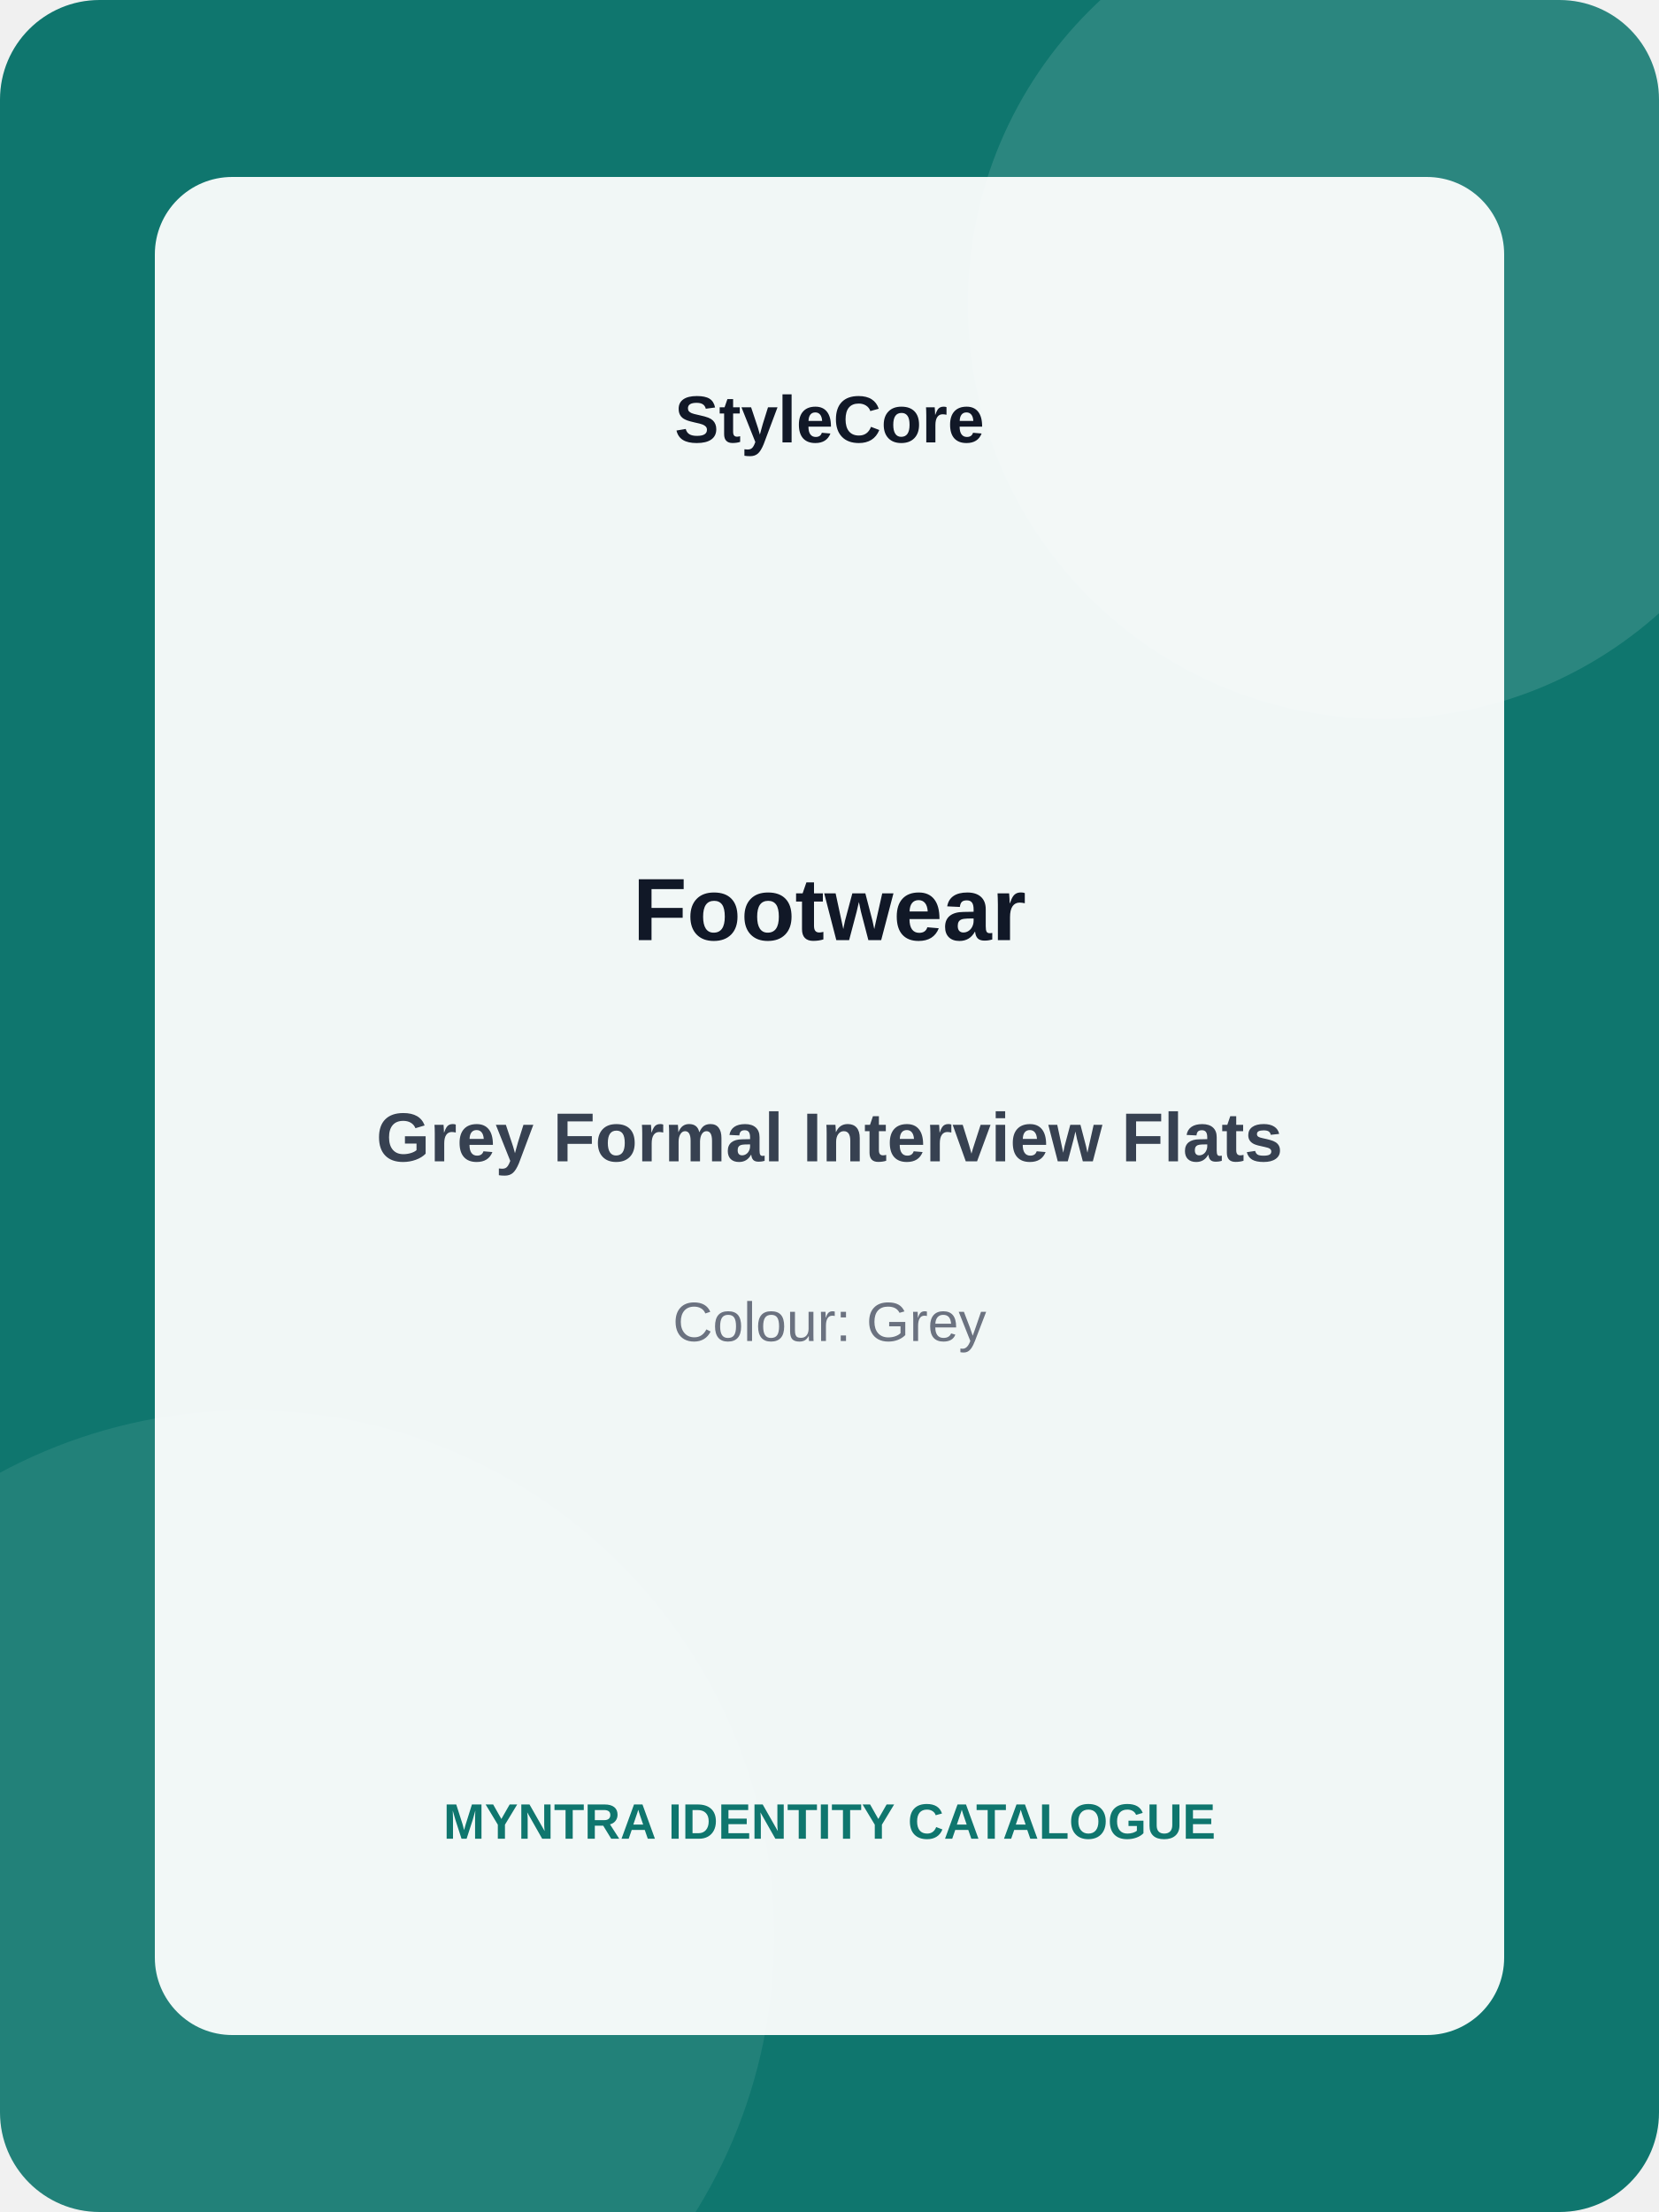
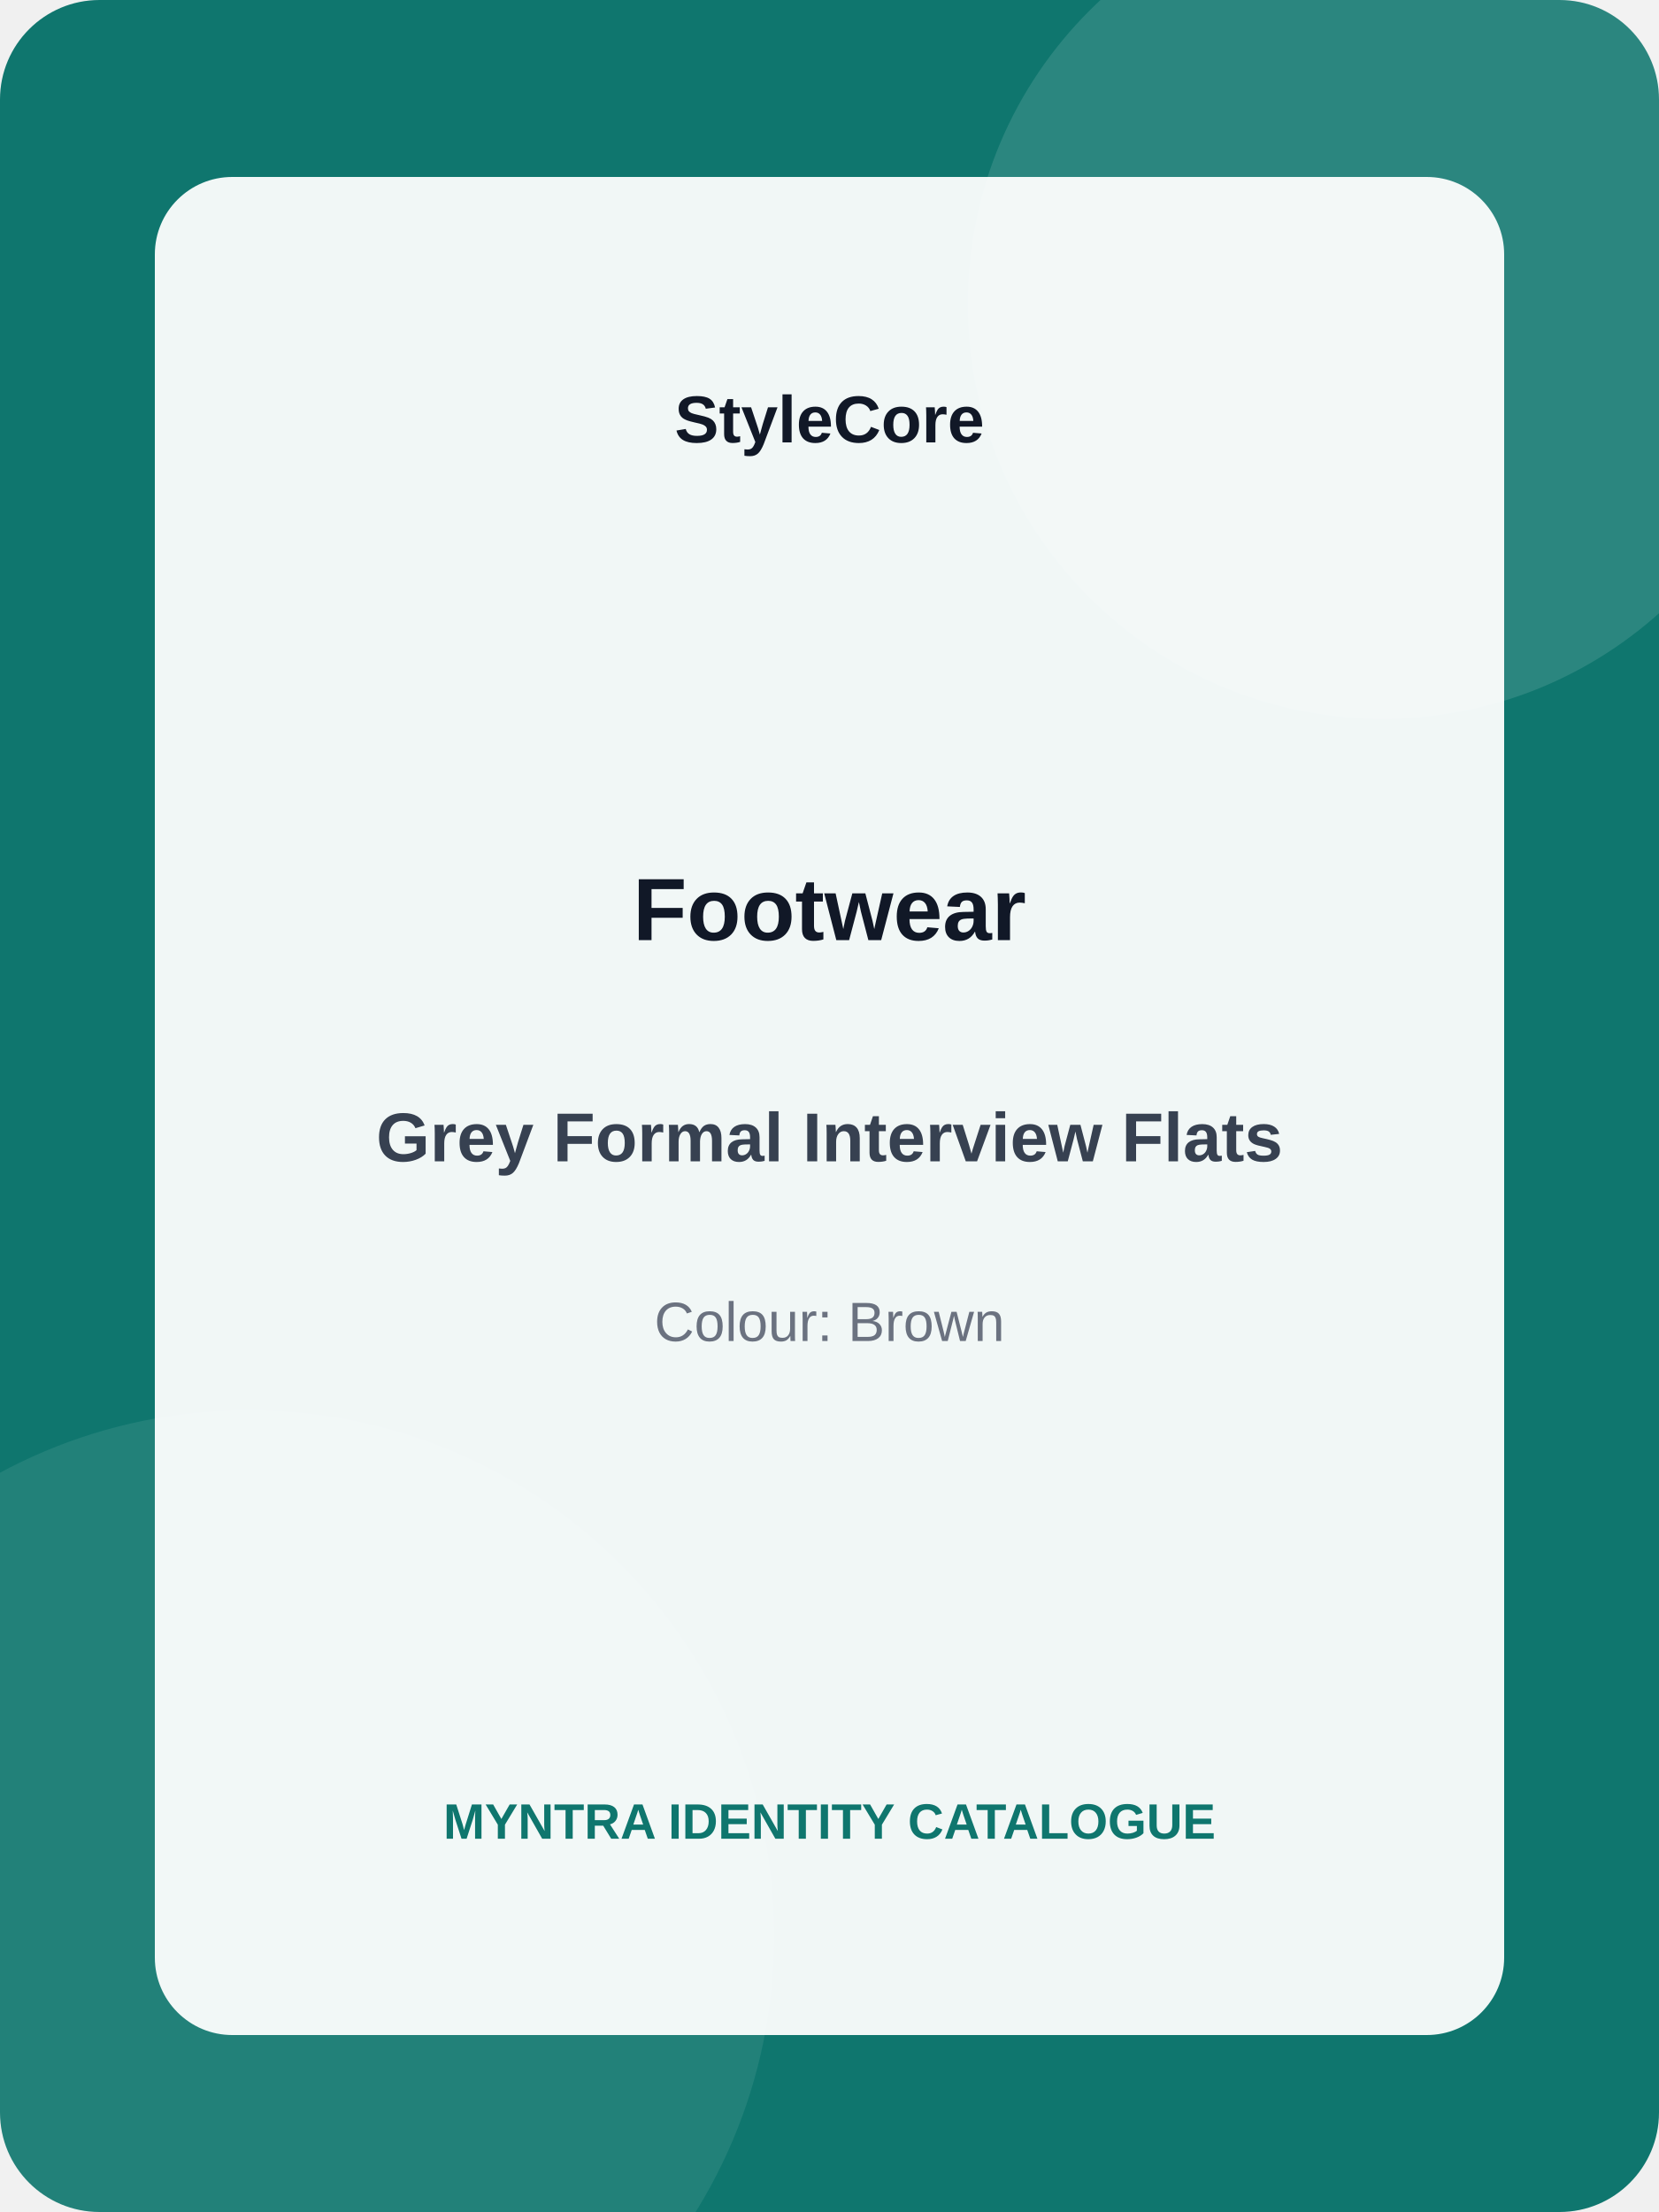
<svg xmlns="http://www.w3.org/2000/svg" width="600" height="800" viewBox="0 0 600 800" role="img" aria-labelledby="title description">
  <rect width="600" height="800" rx="36" fill="#0f766e" />
  <circle cx="500" cy="110" r="150" fill="#ffffff" opacity="0.12" />
  <circle cx="90" cy="700" r="190" fill="#ffffff" opacity="0.08" />
  <rect x="56" y="64" width="488" height="672" rx="28" fill="#ffffff" opacity="0.94" />
  <text x="300" y="160" text-anchor="middle" font-family="Arial, sans-serif" font-size="24" font-weight="700" fill="#111827">
    StyleCore
  </text>
  <text x="300" y="340" text-anchor="middle" font-family="Arial, sans-serif" font-size="32" font-weight="700" fill="#111827">
    Footwear
  </text>
  <text x="300" y="420" text-anchor="middle" font-family="Arial, sans-serif" font-size="25" font-weight="600" fill="#374151">
    Grey Formal Interview Flats
  </text>
  <text x="300" y="485" text-anchor="middle" font-family="Arial, sans-serif" font-size="20" fill="#6b7280">
-     Colour: Grey
+     Colour: Brown
  </text>
  <text x="300" y="665" text-anchor="middle" font-family="Arial, sans-serif" font-size="18" font-weight="700" fill="#0f766e">
    MYNTRA IDENTITY CATALOGUE
  </text>
</svg>
